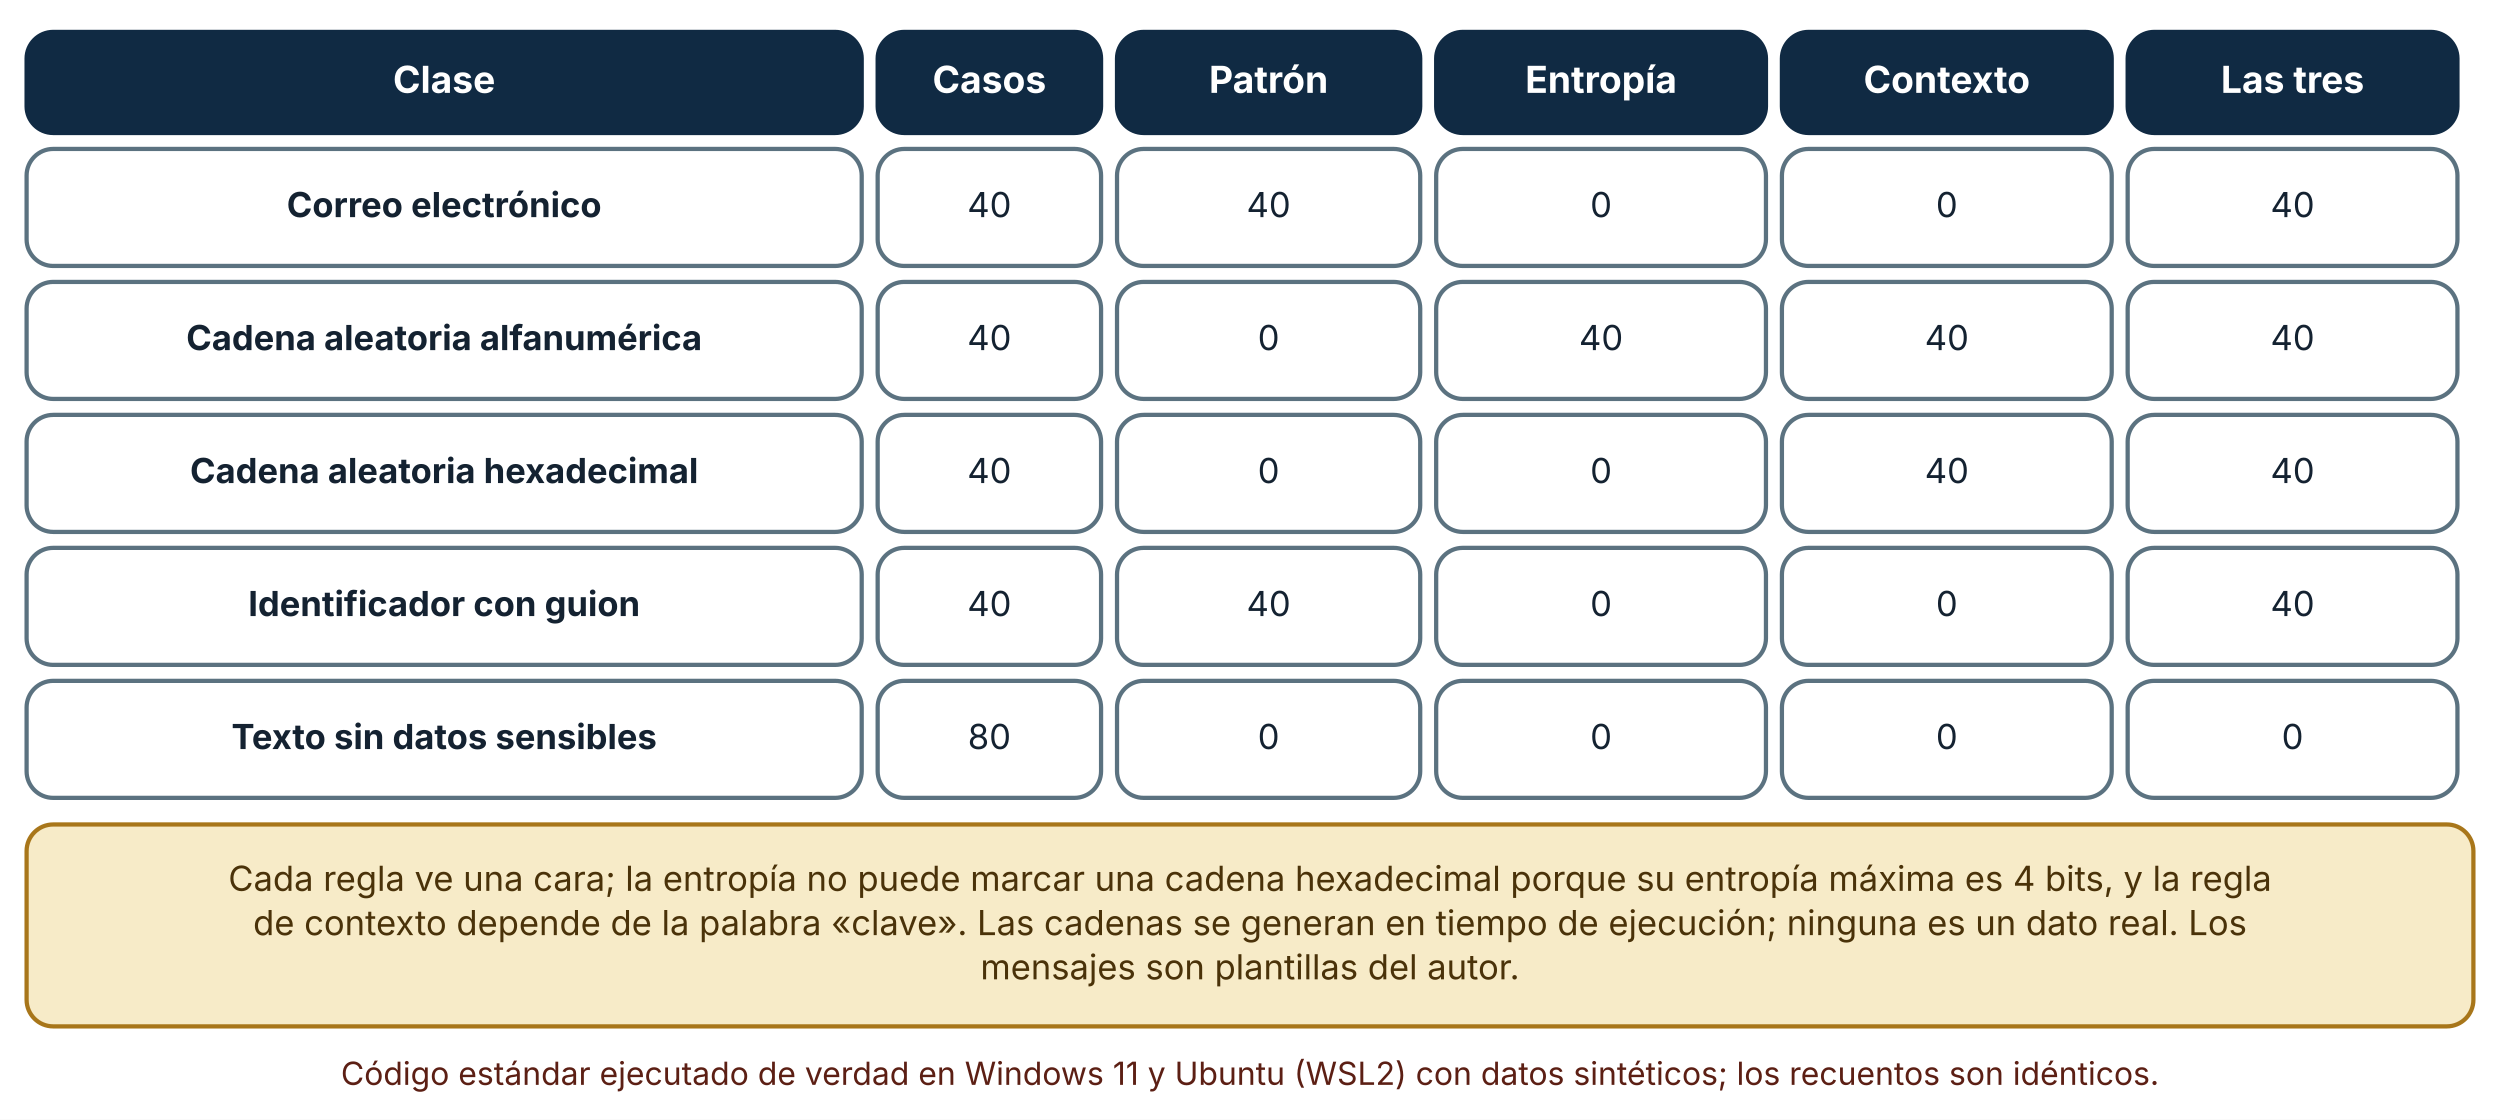
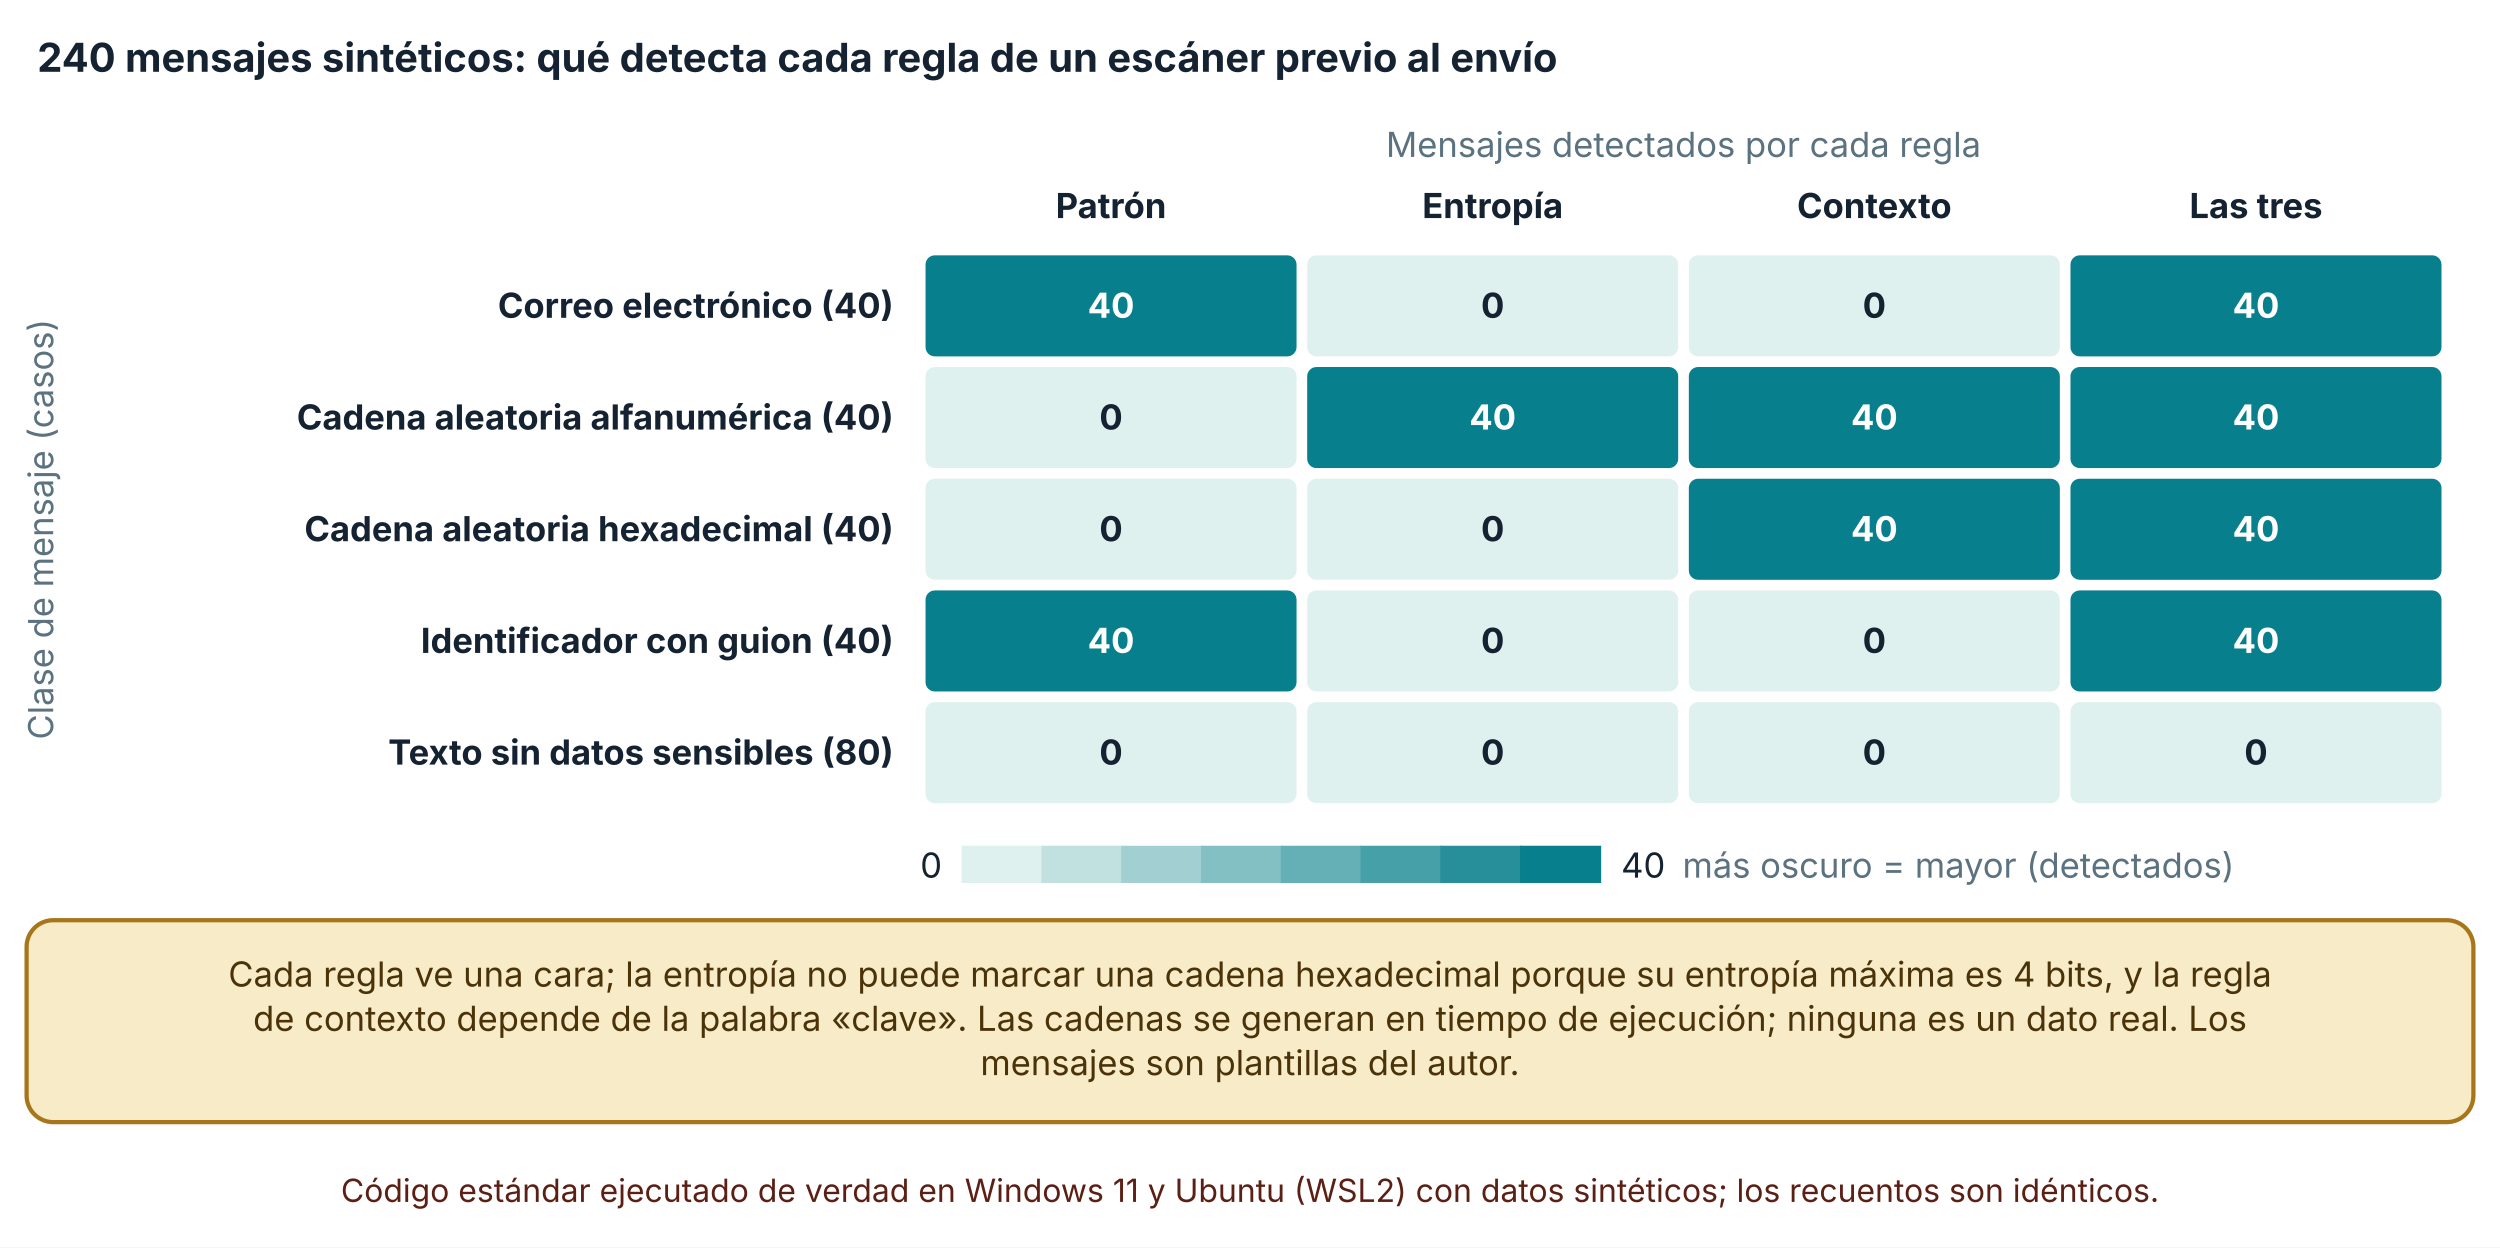
- <svg xmlns="http://www.w3.org/2000/svg" viewBox="0 0 940 421" width="940" height="421" role="img" aria-labelledby="t d" font-family="Inter, 'Segoe UI', system-ui, -apple-system, sans-serif">
+ <svg xmlns="http://www.w3.org/2000/svg" viewBox="0 0 940 469" width="940" height="469" role="img" aria-labelledby="t d" font-family="Inter, 'Segoe UI', system-ui, -apple-system, sans-serif">
  <defs>
    <marker id="arrow" viewBox="0 0 10 10" refX="9" refY="5" markerWidth="8" markerHeight="8" orient="auto-start-reverse">
      <path d="M0,0 L10,5 L0,10 z" fill="#32505f" />
    </marker>
    <marker id="arrow-coral" viewBox="0 0 10 10" refX="9" refY="5" markerWidth="8" markerHeight="8" orient="auto-start-reverse">
      <path d="M0,0 L10,5 L0,10 z" fill="#c0432f" />
    </marker>
  </defs>
-   <rect width="940" height="421" fill="#ffffff" />
-   <rect x="10" y="12" width="314" height="38" rx="10" fill="#102a43" stroke="#102a43" stroke-width="1.6" />
-   <text x="167" y="34.92" font-size="14" text-anchor="middle" font-weight="700" fill="#ffffff">
-     <tspan x="167" dy="0">Clase</tspan>
+   <rect width="940" height="469" fill="#ffffff" />
+   <text x="14" y="27" font-size="15" text-anchor="start" font-weight="700" fill="#142231">
+     <tspan x="14" dy="0">240 mensajes sintéticos: qué detecta cada regla de un escáner previo al envío</tspan>
  </text>
-   <rect x="330" y="12" width="84" height="38" rx="10" fill="#102a43" stroke="#102a43" stroke-width="1.6" />
-   <text x="372" y="34.92" font-size="14" text-anchor="middle" font-weight="700" fill="#ffffff">
-     <tspan x="372" dy="0">Casos</tspan>
+   <text x="633" y="59" font-size="13" text-anchor="middle" font-weight="400" fill="#5b7280">
+     <tspan x="633" dy="0">Mensajes detectados por cada regla</tspan>
  </text>
-   <rect x="420" y="12" width="114" height="38" rx="10" fill="#102a43" stroke="#102a43" stroke-width="1.6" />
-   <text x="477" y="34.92" font-size="14" text-anchor="middle" font-weight="700" fill="#ffffff">
-     <tspan x="477" dy="0">Patrón</tspan>
+   <text x="417.75" y="82" font-size="13" text-anchor="middle" font-weight="700" fill="#142231">
+     <tspan x="417.75" dy="0">Patrón</tspan>
  </text>
-   <rect x="540" y="12" width="124" height="38" rx="10" fill="#102a43" stroke="#102a43" stroke-width="1.6" />
-   <text x="602" y="34.92" font-size="14" text-anchor="middle" font-weight="700" fill="#ffffff">
-     <tspan x="602" dy="0">Entropía</tspan>
+   <text x="561.25" y="82" font-size="13" text-anchor="middle" font-weight="700" fill="#142231">
+     <tspan x="561.25" dy="0">Entropía</tspan>
  </text>
-   <rect x="670" y="12" width="124" height="38" rx="10" fill="#102a43" stroke="#102a43" stroke-width="1.6" />
-   <text x="732" y="34.92" font-size="14" text-anchor="middle" font-weight="700" fill="#ffffff">
-     <tspan x="732" dy="0">Contexto</tspan>
+   <text x="704.75" y="82" font-size="13" text-anchor="middle" font-weight="700" fill="#142231">
+     <tspan x="704.75" dy="0">Contexto</tspan>
  </text>
-   <rect x="800" y="12" width="124" height="38" rx="10" fill="#102a43" stroke="#102a43" stroke-width="1.6" />
-   <text x="862" y="34.92" font-size="14" text-anchor="middle" font-weight="700" fill="#ffffff">
-     <tspan x="862" dy="0">Las tres</tspan>
+   <text x="848.25" y="82" font-size="13" text-anchor="middle" font-weight="700" fill="#142231">
+     <tspan x="848.25" dy="0">Las tres</tspan>
  </text>
-   <rect x="10" y="56" width="314" height="44" rx="10" fill="#ffffff" stroke="#5b7280" stroke-width="1.6" />
-   <text x="167" y="81.64" font-size="13" text-anchor="middle" font-weight="700" fill="#142231">
-     <tspan x="167" dy="0">Correo electrónico</tspan>
+   <text x="336" y="119.5" font-size="13" text-anchor="end" font-weight="700" fill="#142231">
+     <tspan x="336" dy="0">Correo electrónico (40)</tspan>
  </text>
-   <rect x="330" y="56" width="84" height="44" rx="10" fill="#ffffff" stroke="#5b7280" stroke-width="1.6" />
-   <text x="372" y="81.64" font-size="13" text-anchor="middle" font-weight="400" fill="#142231">
-     <tspan x="372" dy="0">40</tspan>
+   <text x="336" y="161.5" font-size="13" text-anchor="end" font-weight="700" fill="#142231">
+     <tspan x="336" dy="0">Cadena aleatoria alfanumérica (40)</tspan>
  </text>
-   <rect x="420" y="56" width="114" height="44" rx="10" fill="#ffffff" stroke="#5b7280" stroke-width="1.6" />
-   <text x="477" y="81.64" font-size="13" text-anchor="middle" font-weight="400" fill="#142231">
-     <tspan x="477" dy="0">40</tspan>
+   <text x="336" y="203.5" font-size="13" text-anchor="end" font-weight="700" fill="#142231">
+     <tspan x="336" dy="0">Cadena aleatoria hexadecimal (40)</tspan>
  </text>
-   <rect x="540" y="56" width="124" height="44" rx="10" fill="#ffffff" stroke="#5b7280" stroke-width="1.6" />
-   <text x="602" y="81.64" font-size="13" text-anchor="middle" font-weight="400" fill="#142231">
-     <tspan x="602" dy="0">0</tspan>
+   <text x="336" y="245.5" font-size="13" text-anchor="end" font-weight="700" fill="#142231">
+     <tspan x="336" dy="0">Identificador con guion (40)</tspan>
  </text>
-   <rect x="670" y="56" width="124" height="44" rx="10" fill="#ffffff" stroke="#5b7280" stroke-width="1.6" />
-   <text x="732" y="81.64" font-size="13" text-anchor="middle" font-weight="400" fill="#142231">
-     <tspan x="732" dy="0">0</tspan>
+   <text x="336" y="287.5" font-size="13" text-anchor="end" font-weight="700" fill="#142231">
+     <tspan x="336" dy="0">Texto sin datos sensibles (80)</tspan>
  </text>
-   <rect x="800" y="56" width="124" height="44" rx="10" fill="#ffffff" stroke="#5b7280" stroke-width="1.6" />
-   <text x="862" y="81.64" font-size="13" text-anchor="middle" font-weight="400" fill="#142231">
-     <tspan x="862" dy="0">40</tspan>
+   <rect x="347.5" y="95.5" width="140.5" height="39" rx="4" fill="#087f8c" stroke="#ffffff" stroke-width="1" />
+   <text x="417.75" y="119.5" font-size="13" text-anchor="middle" font-weight="700" fill="#ffffff">
+     <tspan x="417.75" dy="0">40</tspan>
  </text>
-   <rect x="10" y="106" width="314" height="44" rx="10" fill="#ffffff" stroke="#5b7280" stroke-width="1.6" />
-   <text x="167" y="131.64" font-size="13" text-anchor="middle" font-weight="700" fill="#142231">
-     <tspan x="167" dy="0">Cadena aleatoria alfanumérica</tspan>
+   <rect x="491" y="95.5" width="140.5" height="39" rx="4" fill="#dff1ee" stroke="#ffffff" stroke-width="1" />
+   <text x="561.25" y="119.5" font-size="13" text-anchor="middle" font-weight="700" fill="#142231">
+     <tspan x="561.25" dy="0">0</tspan>
  </text>
-   <rect x="330" y="106" width="84" height="44" rx="10" fill="#ffffff" stroke="#5b7280" stroke-width="1.6" />
-   <text x="372" y="131.64" font-size="13" text-anchor="middle" font-weight="400" fill="#142231">
-     <tspan x="372" dy="0">40</tspan>
+   <rect x="634.5" y="95.5" width="140.5" height="39" rx="4" fill="#dff1ee" stroke="#ffffff" stroke-width="1" />
+   <text x="704.75" y="119.5" font-size="13" text-anchor="middle" font-weight="700" fill="#142231">
+     <tspan x="704.75" dy="0">0</tspan>
  </text>
-   <rect x="420" y="106" width="114" height="44" rx="10" fill="#ffffff" stroke="#5b7280" stroke-width="1.6" />
-   <text x="477" y="131.64" font-size="13" text-anchor="middle" font-weight="400" fill="#142231">
-     <tspan x="477" dy="0">0</tspan>
+   <rect x="778" y="95.5" width="140.5" height="39" rx="4" fill="#087f8c" stroke="#ffffff" stroke-width="1" />
+   <text x="848.25" y="119.5" font-size="13" text-anchor="middle" font-weight="700" fill="#ffffff">
+     <tspan x="848.25" dy="0">40</tspan>
  </text>
-   <rect x="540" y="106" width="124" height="44" rx="10" fill="#ffffff" stroke="#5b7280" stroke-width="1.6" />
-   <text x="602" y="131.64" font-size="13" text-anchor="middle" font-weight="400" fill="#142231">
-     <tspan x="602" dy="0">40</tspan>
+   <rect x="347.5" y="137.5" width="140.5" height="39" rx="4" fill="#dff1ee" stroke="#ffffff" stroke-width="1" />
+   <text x="417.75" y="161.5" font-size="13" text-anchor="middle" font-weight="700" fill="#142231">
+     <tspan x="417.75" dy="0">0</tspan>
  </text>
-   <rect x="670" y="106" width="124" height="44" rx="10" fill="#ffffff" stroke="#5b7280" stroke-width="1.6" />
-   <text x="732" y="131.64" font-size="13" text-anchor="middle" font-weight="400" fill="#142231">
-     <tspan x="732" dy="0">40</tspan>
+   <rect x="491" y="137.5" width="140.5" height="39" rx="4" fill="#087f8c" stroke="#ffffff" stroke-width="1" />
+   <text x="561.25" y="161.5" font-size="13" text-anchor="middle" font-weight="700" fill="#ffffff">
+     <tspan x="561.25" dy="0">40</tspan>
  </text>
-   <rect x="800" y="106" width="124" height="44" rx="10" fill="#ffffff" stroke="#5b7280" stroke-width="1.6" />
-   <text x="862" y="131.64" font-size="13" text-anchor="middle" font-weight="400" fill="#142231">
-     <tspan x="862" dy="0">40</tspan>
+   <rect x="634.5" y="137.5" width="140.5" height="39" rx="4" fill="#087f8c" stroke="#ffffff" stroke-width="1" />
+   <text x="704.75" y="161.5" font-size="13" text-anchor="middle" font-weight="700" fill="#ffffff">
+     <tspan x="704.75" dy="0">40</tspan>
  </text>
-   <rect x="10" y="156" width="314" height="44" rx="10" fill="#ffffff" stroke="#5b7280" stroke-width="1.6" />
-   <text x="167" y="181.64" font-size="13" text-anchor="middle" font-weight="700" fill="#142231">
-     <tspan x="167" dy="0">Cadena aleatoria hexadecimal</tspan>
+   <rect x="778" y="137.5" width="140.5" height="39" rx="4" fill="#087f8c" stroke="#ffffff" stroke-width="1" />
+   <text x="848.25" y="161.5" font-size="13" text-anchor="middle" font-weight="700" fill="#ffffff">
+     <tspan x="848.25" dy="0">40</tspan>
  </text>
-   <rect x="330" y="156" width="84" height="44" rx="10" fill="#ffffff" stroke="#5b7280" stroke-width="1.6" />
-   <text x="372" y="181.64" font-size="13" text-anchor="middle" font-weight="400" fill="#142231">
-     <tspan x="372" dy="0">40</tspan>
+   <rect x="347.5" y="179.5" width="140.5" height="39" rx="4" fill="#dff1ee" stroke="#ffffff" stroke-width="1" />
+   <text x="417.75" y="203.5" font-size="13" text-anchor="middle" font-weight="700" fill="#142231">
+     <tspan x="417.75" dy="0">0</tspan>
  </text>
-   <rect x="420" y="156" width="114" height="44" rx="10" fill="#ffffff" stroke="#5b7280" stroke-width="1.6" />
-   <text x="477" y="181.64" font-size="13" text-anchor="middle" font-weight="400" fill="#142231">
-     <tspan x="477" dy="0">0</tspan>
+   <rect x="491" y="179.5" width="140.5" height="39" rx="4" fill="#dff1ee" stroke="#ffffff" stroke-width="1" />
+   <text x="561.25" y="203.5" font-size="13" text-anchor="middle" font-weight="700" fill="#142231">
+     <tspan x="561.25" dy="0">0</tspan>
  </text>
-   <rect x="540" y="156" width="124" height="44" rx="10" fill="#ffffff" stroke="#5b7280" stroke-width="1.6" />
-   <text x="602" y="181.64" font-size="13" text-anchor="middle" font-weight="400" fill="#142231">
-     <tspan x="602" dy="0">0</tspan>
+   <rect x="634.5" y="179.5" width="140.5" height="39" rx="4" fill="#087f8c" stroke="#ffffff" stroke-width="1" />
+   <text x="704.75" y="203.5" font-size="13" text-anchor="middle" font-weight="700" fill="#ffffff">
+     <tspan x="704.75" dy="0">40</tspan>
  </text>
-   <rect x="670" y="156" width="124" height="44" rx="10" fill="#ffffff" stroke="#5b7280" stroke-width="1.6" />
-   <text x="732" y="181.64" font-size="13" text-anchor="middle" font-weight="400" fill="#142231">
-     <tspan x="732" dy="0">40</tspan>
+   <rect x="778" y="179.5" width="140.5" height="39" rx="4" fill="#087f8c" stroke="#ffffff" stroke-width="1" />
+   <text x="848.25" y="203.5" font-size="13" text-anchor="middle" font-weight="700" fill="#ffffff">
+     <tspan x="848.25" dy="0">40</tspan>
  </text>
-   <rect x="800" y="156" width="124" height="44" rx="10" fill="#ffffff" stroke="#5b7280" stroke-width="1.6" />
-   <text x="862" y="181.64" font-size="13" text-anchor="middle" font-weight="400" fill="#142231">
-     <tspan x="862" dy="0">40</tspan>
+   <rect x="347.5" y="221.5" width="140.5" height="39" rx="4" fill="#087f8c" stroke="#ffffff" stroke-width="1" />
+   <text x="417.75" y="245.5" font-size="13" text-anchor="middle" font-weight="700" fill="#ffffff">
+     <tspan x="417.75" dy="0">40</tspan>
  </text>
-   <rect x="10" y="206" width="314" height="44" rx="10" fill="#ffffff" stroke="#5b7280" stroke-width="1.6" />
-   <text x="167" y="231.64" font-size="13" text-anchor="middle" font-weight="700" fill="#142231">
-     <tspan x="167" dy="0">Identificador con guion</tspan>
+   <rect x="491" y="221.5" width="140.5" height="39" rx="4" fill="#dff1ee" stroke="#ffffff" stroke-width="1" />
+   <text x="561.25" y="245.5" font-size="13" text-anchor="middle" font-weight="700" fill="#142231">
+     <tspan x="561.25" dy="0">0</tspan>
  </text>
-   <rect x="330" y="206" width="84" height="44" rx="10" fill="#ffffff" stroke="#5b7280" stroke-width="1.6" />
-   <text x="372" y="231.64" font-size="13" text-anchor="middle" font-weight="400" fill="#142231">
-     <tspan x="372" dy="0">40</tspan>
+   <rect x="634.5" y="221.5" width="140.5" height="39" rx="4" fill="#dff1ee" stroke="#ffffff" stroke-width="1" />
+   <text x="704.75" y="245.5" font-size="13" text-anchor="middle" font-weight="700" fill="#142231">
+     <tspan x="704.75" dy="0">0</tspan>
  </text>
-   <rect x="420" y="206" width="114" height="44" rx="10" fill="#ffffff" stroke="#5b7280" stroke-width="1.6" />
-   <text x="477" y="231.64" font-size="13" text-anchor="middle" font-weight="400" fill="#142231">
-     <tspan x="477" dy="0">40</tspan>
+   <rect x="778" y="221.5" width="140.5" height="39" rx="4" fill="#087f8c" stroke="#ffffff" stroke-width="1" />
+   <text x="848.25" y="245.5" font-size="13" text-anchor="middle" font-weight="700" fill="#ffffff">
+     <tspan x="848.25" dy="0">40</tspan>
  </text>
-   <rect x="540" y="206" width="124" height="44" rx="10" fill="#ffffff" stroke="#5b7280" stroke-width="1.6" />
-   <text x="602" y="231.64" font-size="13" text-anchor="middle" font-weight="400" fill="#142231">
-     <tspan x="602" dy="0">0</tspan>
+   <rect x="347.5" y="263.5" width="140.5" height="39" rx="4" fill="#dff1ee" stroke="#ffffff" stroke-width="1" />
+   <text x="417.75" y="287.5" font-size="13" text-anchor="middle" font-weight="700" fill="#142231">
+     <tspan x="417.75" dy="0">0</tspan>
  </text>
-   <rect x="670" y="206" width="124" height="44" rx="10" fill="#ffffff" stroke="#5b7280" stroke-width="1.6" />
-   <text x="732" y="231.64" font-size="13" text-anchor="middle" font-weight="400" fill="#142231">
-     <tspan x="732" dy="0">0</tspan>
+   <rect x="491" y="263.5" width="140.5" height="39" rx="4" fill="#dff1ee" stroke="#ffffff" stroke-width="1" />
+   <text x="561.25" y="287.5" font-size="13" text-anchor="middle" font-weight="700" fill="#142231">
+     <tspan x="561.25" dy="0">0</tspan>
  </text>
-   <rect x="800" y="206" width="124" height="44" rx="10" fill="#ffffff" stroke="#5b7280" stroke-width="1.6" />
-   <text x="862" y="231.64" font-size="13" text-anchor="middle" font-weight="400" fill="#142231">
-     <tspan x="862" dy="0">40</tspan>
+   <rect x="634.5" y="263.5" width="140.5" height="39" rx="4" fill="#dff1ee" stroke="#ffffff" stroke-width="1" />
+   <text x="704.75" y="287.5" font-size="13" text-anchor="middle" font-weight="700" fill="#142231">
+     <tspan x="704.75" dy="0">0</tspan>
  </text>
-   <rect x="10" y="256" width="314" height="44" rx="10" fill="#ffffff" stroke="#5b7280" stroke-width="1.6" />
-   <text x="167" y="281.64" font-size="13" text-anchor="middle" font-weight="700" fill="#142231">
-     <tspan x="167" dy="0">Texto sin datos sensibles</tspan>
+   <rect x="778" y="263.5" width="140.5" height="39" rx="4" fill="#dff1ee" stroke="#ffffff" stroke-width="1" />
+   <text x="848.25" y="287.5" font-size="13" text-anchor="middle" font-weight="700" fill="#142231">
+     <tspan x="848.25" dy="0">0</tspan>
  </text>
-   <rect x="330" y="256" width="84" height="44" rx="10" fill="#ffffff" stroke="#5b7280" stroke-width="1.6" />
-   <text x="372" y="281.64" font-size="13" text-anchor="middle" font-weight="400" fill="#142231">
-     <tspan x="372" dy="0">80</tspan>
+   <text x="20" y="199" font-size="13" text-anchor="middle" font-weight="400" fill="#5b7280" transform="rotate(-90 20 199)">Clase de mensaje (casos)</text>
+   <text x="346" y="330" font-size="13" text-anchor="start" font-weight="400" fill="#142231">
+     <tspan x="346" dy="0">0</tspan>
  </text>
-   <rect x="420" y="256" width="114" height="44" rx="10" fill="#ffffff" stroke="#5b7280" stroke-width="1.6" />
-   <text x="477" y="281.64" font-size="13" text-anchor="middle" font-weight="400" fill="#142231">
-     <tspan x="477" dy="0">0</tspan>
+   <rect x="361.54" y="318" width="30.5" height="14" fill="#dff1ee" />
+   <rect x="391.54" y="318" width="30.5" height="14" fill="#c0e1e0" />
+   <rect x="421.54" y="318" width="30.5" height="14" fill="#a2d0d2" />
+   <rect x="451.54" y="318" width="30.5" height="14" fill="#83c0c4" />
+   <rect x="481.54" y="318" width="30.5" height="14" fill="#64b0b6" />
+   <rect x="511.54" y="318" width="30.5" height="14" fill="#45a0a8" />
+   <rect x="541.54" y="318" width="30.5" height="14" fill="#278f9a" />
+   <rect x="571.54" y="318" width="30.5" height="14" fill="#087f8c" />
+   <text x="609.54" y="330" font-size="13" text-anchor="start" font-weight="400" fill="#142231">
+     <tspan x="609.54" dy="0">40</tspan>
  </text>
-   <rect x="540" y="256" width="124" height="44" rx="10" fill="#ffffff" stroke="#5b7280" stroke-width="1.6" />
-   <text x="602" y="281.64" font-size="13" text-anchor="middle" font-weight="400" fill="#142231">
-     <tspan x="602" dy="0">0</tspan>
+   <text x="632.62" y="330" font-size="13" text-anchor="start" font-weight="400" fill="#5b7280">
+     <tspan x="632.62" dy="0">más oscuro = mayor (detectados)</tspan>
  </text>
-   <rect x="670" y="256" width="124" height="44" rx="10" fill="#ffffff" stroke="#5b7280" stroke-width="1.6" />
-   <text x="732" y="281.64" font-size="13" text-anchor="middle" font-weight="400" fill="#142231">
-     <tspan x="732" dy="0">0</tspan>
-   </text>
-   <rect x="800" y="256" width="124" height="44" rx="10" fill="#ffffff" stroke="#5b7280" stroke-width="1.6" />
-   <text x="862" y="281.64" font-size="13" text-anchor="middle" font-weight="400" fill="#142231">
-     <tspan x="862" dy="0">0</tspan>
-   </text>
-   <rect x="10" y="310" width="920" height="75.92" rx="10" fill="#f7ebc8" stroke="#a8761a" stroke-width="1.6" />
-   <text x="470" y="334.96" font-size="13" text-anchor="middle" font-weight="400" fill="#4a3209">
+   <rect x="10" y="346" width="920" height="75.92" rx="10" fill="#f7ebc8" stroke="#a8761a" stroke-width="1.6" />
+   <text x="470" y="370.96" font-size="13" text-anchor="middle" font-weight="400" fill="#4a3209">
    <tspan x="470" dy="0">Cada regla ve una cara; la entropía no puede marcar una cadena hexadecimal porque su entropía máxima es 4 bits, y la regla</tspan>
  </text>
-   <text x="470" y="351.6" font-size="13" text-anchor="middle" font-weight="400" fill="#4a3209">
+   <text x="470" y="387.6" font-size="13" text-anchor="middle" font-weight="400" fill="#4a3209">
    <tspan x="470" dy="0">de contexto depende de la palabra «clave». Las cadenas se generan en tiempo de ejecución; ninguna es un dato real. Los</tspan>
  </text>
-   <text x="470" y="368.24" font-size="13" text-anchor="middle" font-weight="400" fill="#4a3209">
+   <text x="470" y="404.24" font-size="13" text-anchor="middle" font-weight="400" fill="#4a3209">
    <tspan x="470" dy="0">mensajes son plantillas del autor.</tspan>
  </text>
-   <text x="470" y="407.92" font-size="12" text-anchor="middle" font-weight="400" fill="#5c1f14">
+   <text x="470" y="451.92" font-size="12" text-anchor="middle" font-weight="400" fill="#5c1f14">
    <tspan x="470" dy="0">Código estándar ejecutado de verdad en Windows 11 y Ubuntu (WSL2) con datos sintéticos; los recuentos son idénticos.</tspan>
  </text>
</svg>
